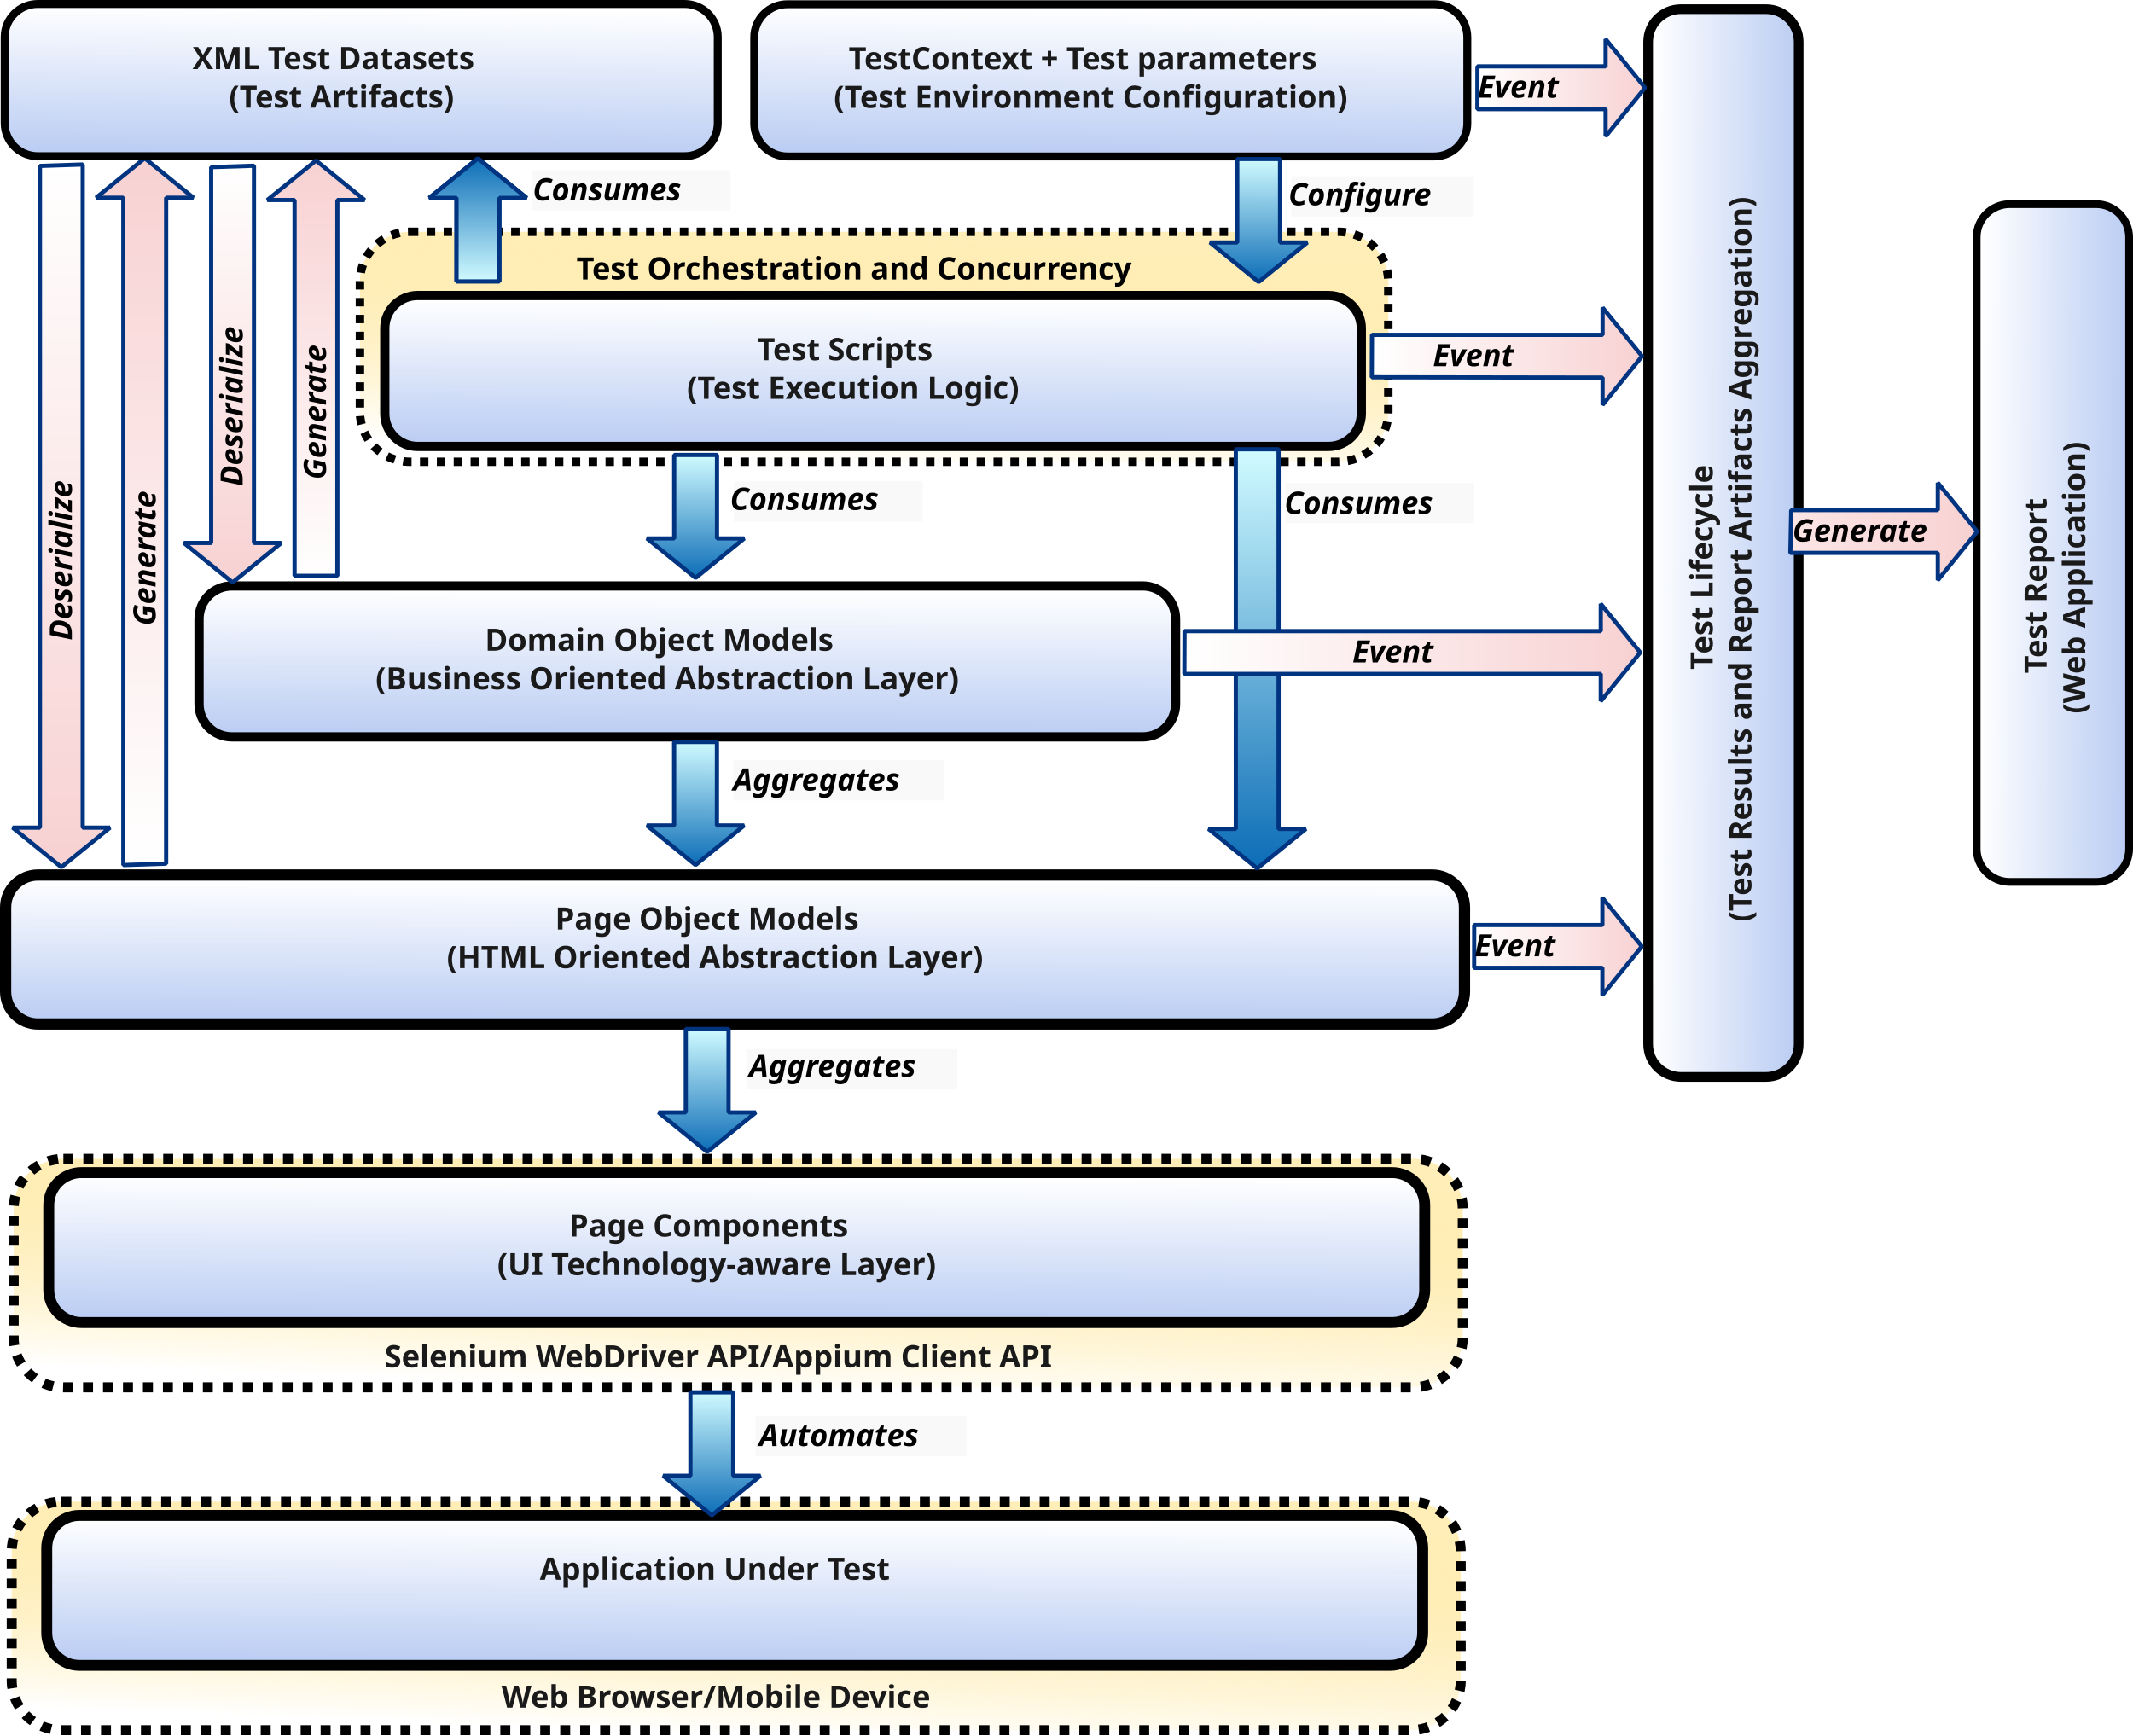
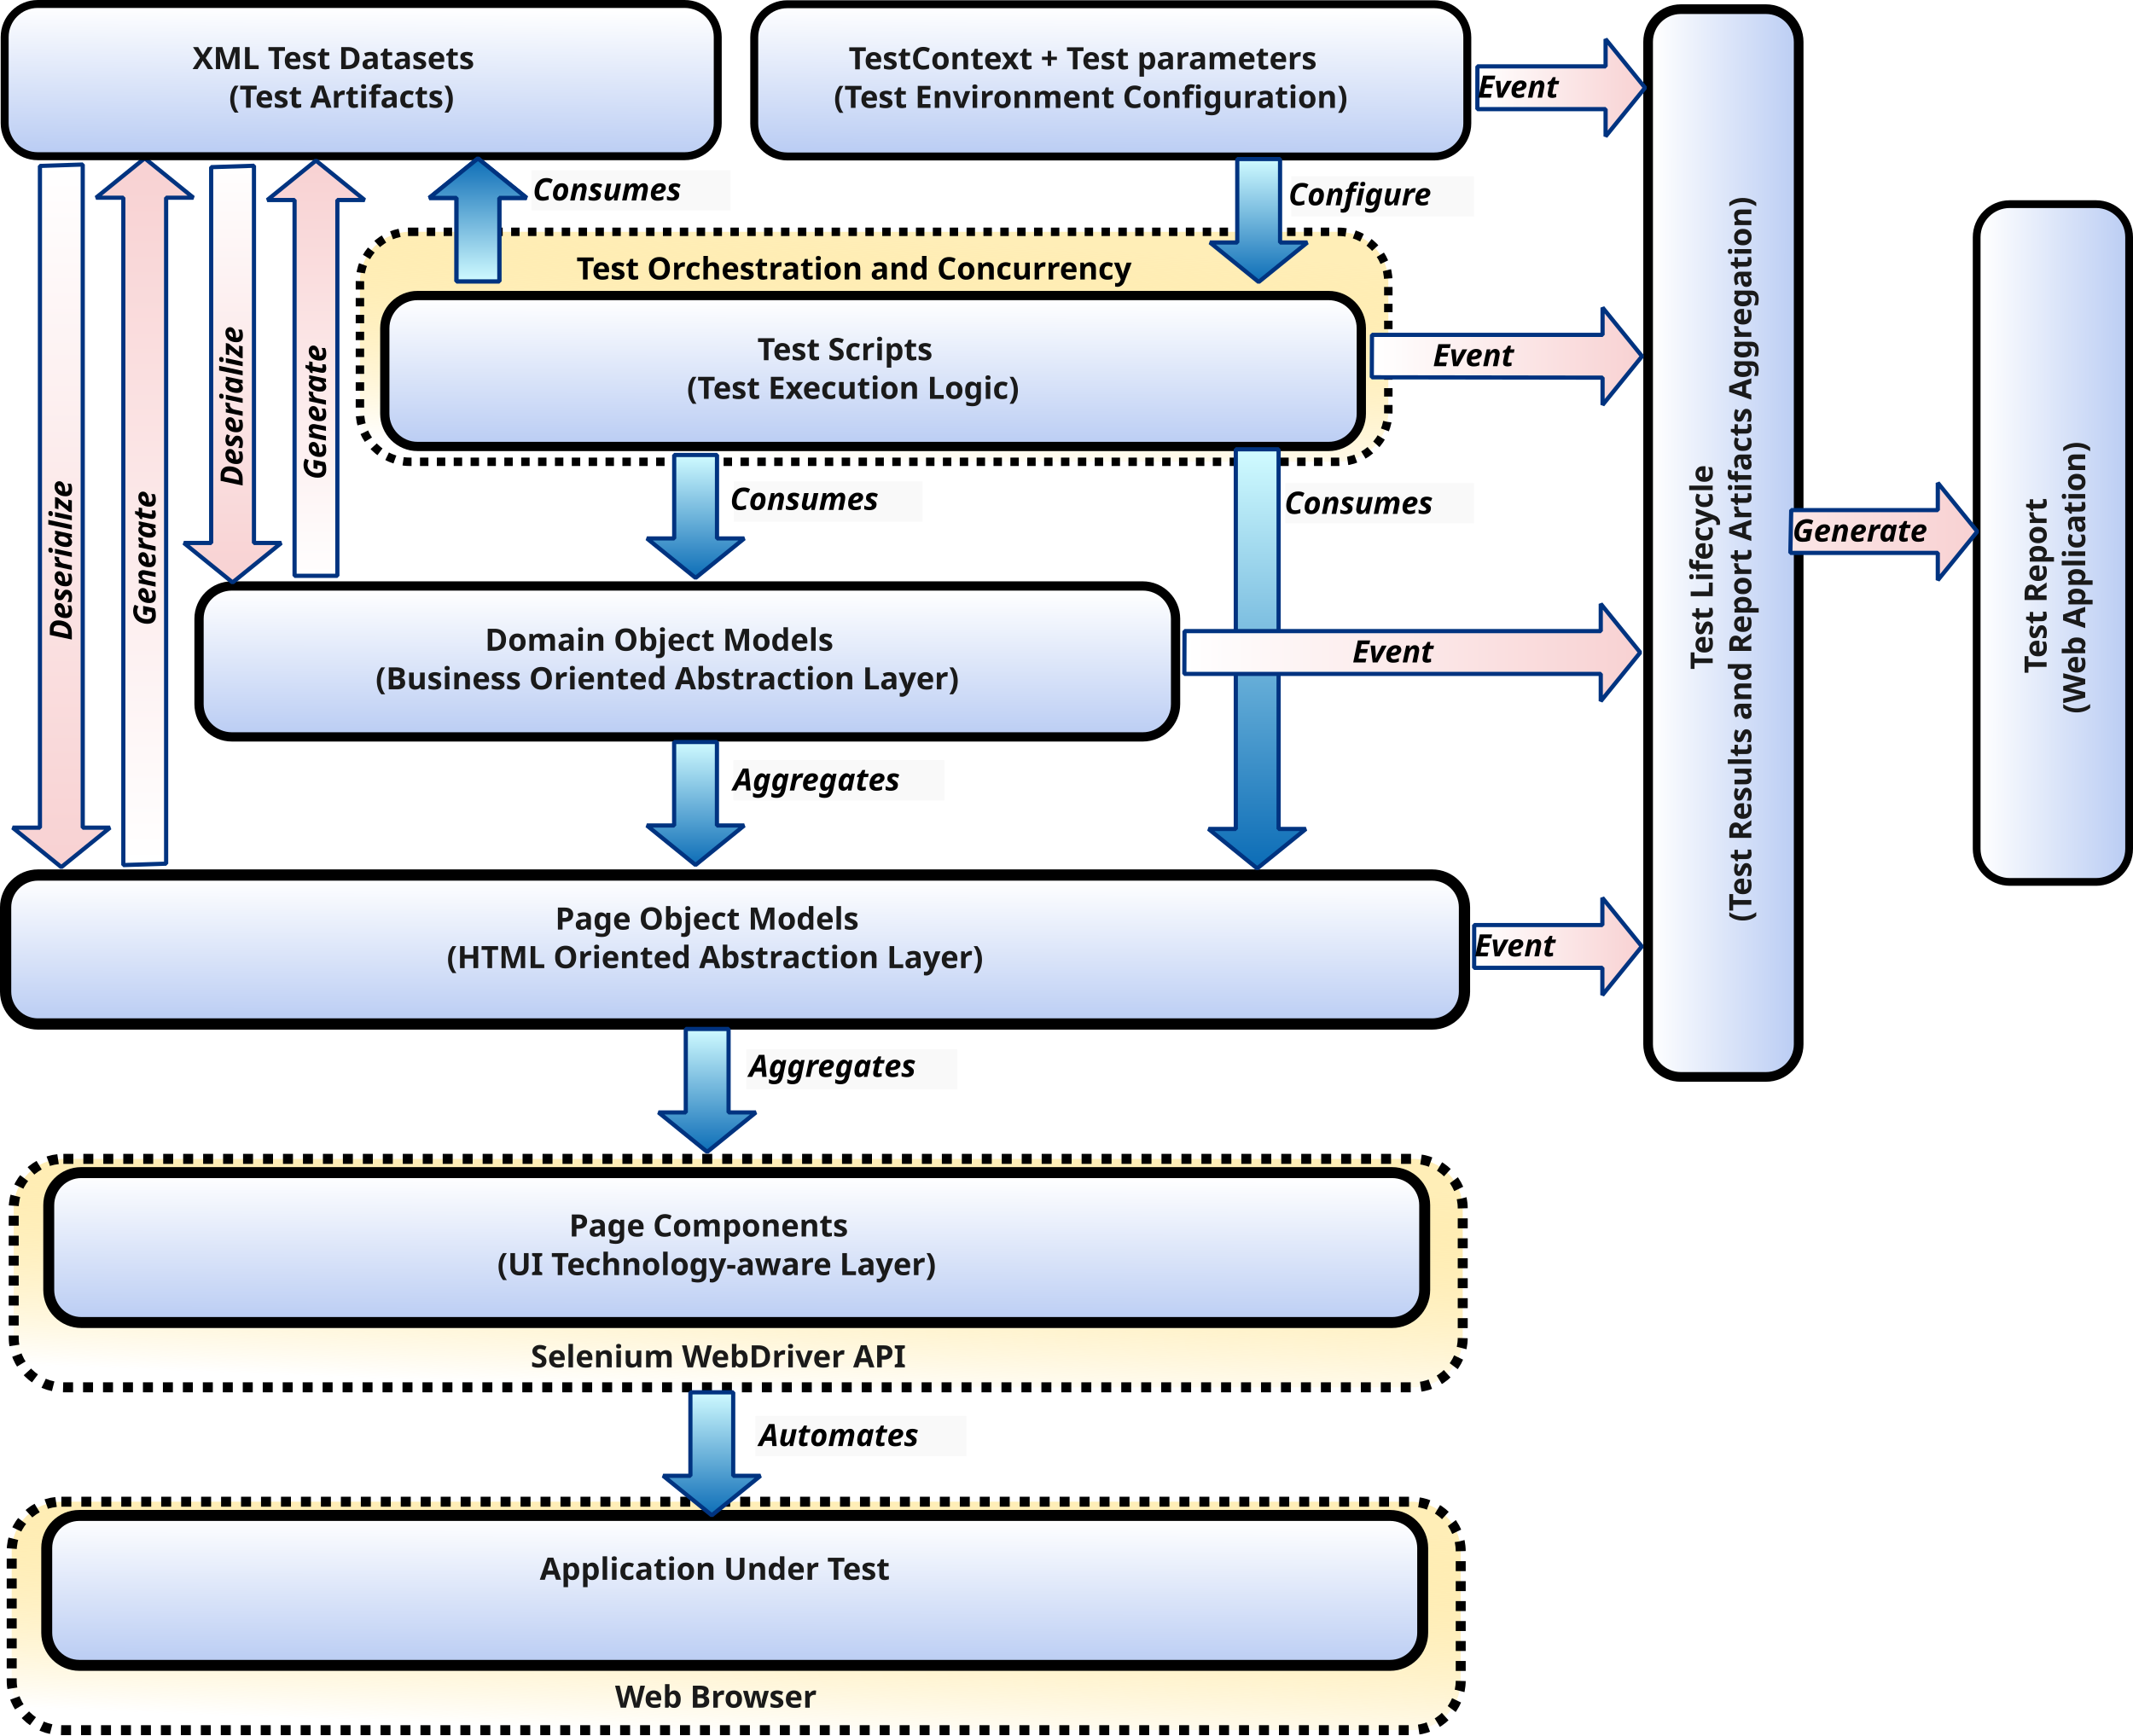
<svg xmlns="http://www.w3.org/2000/svg" xmlns:xlink="http://www.w3.org/1999/xlink" width="243.797mm" height="198.354mm" viewBox="0 0 243.797 198.354" version="1.1" id="svg1">
  <defs id="defs1">
    <linearGradient id="linearGradient39">
      <stop style="stop-color:#f8d1d2;stop-opacity:1;" offset="0" id="stop38" />
      <stop style="stop-color:#ffffff;stop-opacity:1;" offset="1" id="stop39" />
    </linearGradient>
    <linearGradient id="linearGradient24">
      <stop style="stop-color:#0b6cb6;stop-opacity:1;" offset="0" id="stop24" />
      <stop style="stop-color:#cffaff;stop-opacity:1;" offset="1" id="stop25" />
    </linearGradient>
    <linearGradient id="linearGradient17">
      <stop style="stop-color:#b8cbf3;stop-opacity:1;" offset="0" id="stop16" />
      <stop style="stop-color:#ffffff;stop-opacity:1;" offset="1" id="stop17" />
    </linearGradient>
    <linearGradient id="linearGradient15">
      <stop style="stop-color:#b8cbf3;stop-opacity:1;" offset="0" id="stop14" />
      <stop style="stop-color:#ffffff;stop-opacity:1;" offset="1" id="stop15" />
    </linearGradient>
    <linearGradient id="linearGradient13">
      <stop style="stop-color:#ffffff;stop-opacity:1;" offset="0" id="stop12" />
      <stop style="stop-color:#ffd44c;stop-opacity:0.4;" offset="1" id="stop13" />
    </linearGradient>
    <linearGradient id="swatch4">
      <stop style="stop-color:#0000ff;stop-opacity:1;" offset="0" id="stop4" />
    </linearGradient>
    <linearGradient xlink:href="#linearGradient15" id="linearGradient11" gradientUnits="userSpaceOnUse" gradientTransform="matrix(1.218219,0,0,0.7014886,36.1276,56.14629)" x1="62.518" y1="90.393" x2="62.625" y2="65.796" />
    <linearGradient xlink:href="#linearGradient13" id="linearGradient12" gradientUnits="userSpaceOnUse" gradientTransform="matrix(1.282904,0,0,1.068931,32.29206,24.90955)" x1="60.974" y1="90.393" x2="62.625" y2="65.796" />
    <linearGradient xlink:href="#linearGradient17" id="linearGradient16" gradientUnits="userSpaceOnUse" gradientTransform="matrix(0.8895374,0,0,0.7075866,-2.265893,22.41872)" x1="62.32" y1="90.393" x2="62.625" y2="65.796" />
    <linearGradient xlink:href="#linearGradient17" id="linearGradient18" gradientUnits="userSpaceOnUse" gradientTransform="matrix(0.8895374,0,0,0.7075866,83.40756,22.44843)" x1="62.32" y1="90.393" x2="62.625" y2="65.796" />
    <linearGradient xlink:href="#linearGradient24" id="linearGradient25" x1="26.615" y1="122.016" x2="26.64" y2="135.843" gradientUnits="userSpaceOnUse" gradientTransform="matrix(1.426057,0,0,1.020074,27.65229,-38.37875)" />
    <linearGradient xlink:href="#linearGradient24" id="linearGradient26" gradientUnits="userSpaceOnUse" gradientTransform="matrix(1.426057,0,0,-1.020074,116.8885,224.8955)" x1="26.615" y1="122.016" x2="26.64" y2="135.843" />
    <linearGradient xlink:href="#linearGradient15" id="linearGradient27" gradientUnits="userSpaceOnUse" gradientTransform="matrix(1.218219,0,0,0.7014886,14.896,89.34744)" x1="62.518" y1="90.393" x2="62.625" y2="65.796" />
    <linearGradient xlink:href="#linearGradient24" id="linearGradient28" gradientUnits="userSpaceOnUse" gradientTransform="matrix(1.426057,0,0,-1.020074,52.53234,258.7244)" x1="26.615" y1="122.016" x2="26.64" y2="135.843" />
    <linearGradient xlink:href="#linearGradient15" id="linearGradient29" gradientUnits="userSpaceOnUse" gradientTransform="matrix(1.819909,0,0,0.6922756,-16.46007,122.9921)" x1="62.478" y1="90.393" x2="62.625" y2="65.796" />
    <linearGradient xlink:href="#linearGradient24" id="linearGradient30" gradientUnits="userSpaceOnUse" gradientTransform="matrix(1.426057,0,0,-1.020074,52.52429,291.5408)" x1="26.615" y1="122.016" x2="26.64" y2="135.843" />
    <linearGradient xlink:href="#linearGradient24" id="linearGradient31" gradientUnits="userSpaceOnUse" gradientTransform="matrix(1.426057,0,0,-1.020074,116.7215,291.9341)" x1="26.615" y1="122.016" x2="26.436" y2="168.613" />
    <linearGradient xlink:href="#linearGradient13" id="linearGradient32" gradientUnits="userSpaceOnUse" gradientTransform="matrix(1.807626,0,0,1.061748,-15.34584,131.3563)" x1="60.974" y1="90.393" x2="62.625" y2="65.796" />
    <linearGradient xlink:href="#linearGradient15" id="linearGradient33" gradientUnits="userSpaceOnUse" gradientTransform="matrix(1.716486,0,0,0.6967749,-9.941522,156.7147)" x1="62.369" y1="90.638" x2="62.625" y2="65.796" />
    <linearGradient xlink:href="#linearGradient24" id="linearGradient34" gradientUnits="userSpaceOnUse" gradientTransform="matrix(1.426057,0,0,-1.020074,53.85525,324.341)" x1="26.615" y1="122.016" x2="26.64" y2="135.843" />
    <linearGradient xlink:href="#linearGradient13" id="linearGradient35" gradientUnits="userSpaceOnUse" gradientTransform="matrix(1.807626,0,0,1.061748,-15.57548,170.5478)" x1="60.974" y1="90.393" x2="62.625" y2="65.796" />
    <linearGradient xlink:href="#linearGradient15" id="linearGradient36" gradientUnits="userSpaceOnUse" gradientTransform="matrix(1.716486,0,0,0.6967749,-10.17116,195.9062)" x1="62.369" y1="90.393" x2="62.625" y2="65.796" />
    <linearGradient xlink:href="#linearGradient24" id="linearGradient37" gradientUnits="userSpaceOnUse" gradientTransform="matrix(1.426057,0,0,-1.020074,54.38442,365.8806)" x1="26.615" y1="122.016" x2="26.64" y2="135.843" />
    <linearGradient xlink:href="#linearGradient39" id="linearGradient38" gradientUnits="userSpaceOnUse" gradientTransform="matrix(1.426057,0,0,1.020074,9.140674,-38.13516)" x1="26.615" y1="122.016" x2="26.615" y2="169.449" />
    <linearGradient xlink:href="#linearGradient39" id="linearGradient40" gradientUnits="userSpaceOnUse" gradientTransform="matrix(1.426057,0,0,-1.020074,-0.3911629,259.2423)" x1="26.615" y1="122.016" x2="26.615" y2="169.449" />
    <linearGradient xlink:href="#linearGradient39" id="linearGradient41" gradientUnits="userSpaceOnUse" gradientTransform="matrix(1.426057,0,0,1.020074,-10.43164,-38.39972)" x1="26.615" y1="122.016" x2="26.615" y2="201.014" />
    <linearGradient xlink:href="#linearGradient39" id="linearGradient42" gradientUnits="userSpaceOnUse" gradientTransform="matrix(1.426057,0,0,-1.020074,-19.96348,291.7863)" x1="26.615" y1="122.016" x2="26.615" y2="201.014" />
    <linearGradient xlink:href="#linearGradient15" id="linearGradient43" gradientUnits="userSpaceOnUse" gradientTransform="matrix(1.332199,0,0,0.6995826,-211.672,153.651)" x1="62.478" y1="90.393" x2="62.625" y2="65.796" />
    <linearGradient xlink:href="#linearGradient15" id="linearGradient44" gradientUnits="userSpaceOnUse" gradientTransform="matrix(0.8456515,0,0,0.7084858,-181.9031,190.6232)" x1="62.478" y1="90.393" x2="62.625" y2="65.796" />
    <linearGradient xlink:href="#linearGradient24" id="linearGradient2" gradientUnits="userSpaceOnUse" gradientTransform="matrix(1.426057,0,0,1.020074,27.65229,-38.37875)" x1="26.615" y1="122.016" x2="26.64" y2="135.843" />
    <linearGradient xlink:href="#linearGradient39" id="linearGradient1" gradientUnits="userSpaceOnUse" gradientTransform="matrix(0,1.426057,-1.020074,0,361.4479,90.99697)" x1="26.615" y1="122.016" x2="26.615" y2="169.449" />
    <linearGradient xlink:href="#linearGradient39" id="linearGradient3" gradientUnits="userSpaceOnUse" gradientTransform="matrix(0,1.426057,-1.020074,0,323.4774,40.2702)" x1="26.615" y1="122.016" x2="26.615" y2="140.875" />
    <linearGradient xlink:href="#linearGradient39" id="linearGradient4" gradientUnits="userSpaceOnUse" gradientTransform="matrix(0,1.426057,-1.020074,0,323.1321,70.96215)" x1="26.615" y1="122.016" x2="26.615" y2="152.012" />
    <linearGradient xlink:href="#linearGradient39" id="linearGradient5" gradientUnits="userSpaceOnUse" gradientTransform="matrix(0,1.426057,-1.020074,0,322.9255,104.8288)" x1="26.615" y1="122.016" x2="26.615" y2="173.001" />
    <linearGradient xlink:href="#linearGradient39" id="linearGradient6" gradientUnits="userSpaceOnUse" gradientTransform="matrix(0,1.426057,-1.020074,0,323.1098,138.4309)" x1="26.615" y1="122.016" x2="26.615" y2="140.875" />
  </defs>
  <g id="layer1" transform="translate(-10.87498,-68.08608)">
    <rect style="fill:#f9f9f9;stroke:none;stroke-width:1.006;stroke-miterlimit:0" id="rect1-2-3-9" width="24.124" height="4.6" x="97.211" y="229.956" />
    <rect style="fill:#f9f9f9;stroke:none;stroke-width:1.006;stroke-miterlimit:0" id="rect1-2-3-0" width="24.124" height="4.6" x="96.165" y="188.02" />
    <rect style="fill:#f9f9f9;stroke:none;stroke-width:1.006;stroke-miterlimit:0" id="rect1-2-3" width="24.124" height="4.6" x="94.699" y="154.983" />
    <rect style="fill:#f9f9f9;stroke:none;stroke-width:0.952;stroke-miterlimit:0" id="rect1-2-9" width="21.574" height="4.6" x="157.775" y="123.292" />
    <rect style="fill:#f9f9f9;stroke:none;stroke-width:0.952;stroke-miterlimit:0" id="rect1-2" width="21.574" height="4.6" x="94.755" y="123.119" />
    <rect style="fill:#f9f9f9;stroke:none;stroke-width:0.936;stroke-miterlimit:0" id="rect1-9" width="20.877" height="4.6" x="158.468" y="88.245" />
    <rect style="fill:#f9f9f9;stroke:none;stroke-width:0.977;stroke-miterlimit:0" id="rect1" width="22.764" height="4.6" x="71.618" y="87.547" />
    <path id="path25-94-6" style="fill:url(#linearGradient41);stroke:#003380;stroke-width:0.479;stroke-miterlimit:0;stroke-dasharray:none;stroke-dashoffset:330.933;stroke-opacity:1" d="m 27.417,86.176 -2.781,2.256 -2.782,2.256 h 3.117 v 76.289 l 4.892,-0.161 V 90.687 h 3.117 l -2.782,-2.256 z" />
    <path id="path25-94-3-9" style="fill:url(#linearGradient42);stroke:#003380;stroke-width:0.479;stroke-miterlimit:0;stroke-dasharray:none;stroke-dashoffset:330.933;stroke-opacity:1" d="m 17.885,167.211 -2.781,-2.256 -2.782,-2.256 h 3.117 V 87.055 l 4.892,-0.161 v 75.806 h 3.117 l -2.782,2.256 z" />
    <rect style="fill:url(#linearGradient12);stroke:#000000;stroke-width:0.964;stroke-miterlimit:0;stroke-dasharray:0.964, 0.964;stroke-dashoffset:0" id="rect1-0-3" width="117.543" height="26.292" x="52.014" y="94.584" ry="5.713" />
    <rect style="fill:url(#linearGradient11);stroke:#000000;stroke-width:1.058;stroke-miterlimit:0;stroke-dasharray:none;stroke-dashoffset:330.933" id="rect1-0" width="111.616" height="17.254" x="54.855" y="101.87" ry="3.749" />
    <rect style="fill:url(#linearGradient27);stroke:#000000;stroke-width:1.058;stroke-miterlimit:0;stroke-dasharray:none;stroke-dashoffset:330.933" id="rect1-0-4" width="111.616" height="17.254" x="33.624" y="135.071" ry="3.749" />
    <rect style="fill:url(#linearGradient16);stroke:#000000;stroke-width:0.908;stroke-miterlimit:0;stroke-dasharray:none;stroke-dashoffset:330.933" id="rect1-0-8" width="81.502" height="17.404" x="11.409" y="68.54" ry="3.782" />
    <rect style="fill:url(#linearGradient18);stroke:#000000;stroke-width:0.908;stroke-miterlimit:0;stroke-dasharray:none;stroke-dashoffset:330.933" id="rect1-0-8-4" width="81.502" height="17.404" x="97.082" y="68.57" ry="3.782" />
    <text xml:space="preserve" style="font-style:normal;font-variant:normal;font-weight:bold;font-stretch:normal;font-size:3.528px;font-family:sans-serif;-inkscape-font-specification:'sans-serif Bold';text-align:center;text-anchor:middle;fill:#1a1a1a;stroke:none;stroke-width:1;stroke-miterlimit:0;stroke-dasharray:none;stroke-dashoffset:330.933" x="110.663" y="109.268" id="text3-4">
      <tspan id="tspan3-6" style="font-style:normal;font-variant:normal;font-weight:bold;font-stretch:normal;font-size:3.528px;font-family:sans-serif;-inkscape-font-specification:'sans-serif Bold';text-align:center;text-anchor:middle;fill:#1a1a1a;stroke:none;stroke-width:1" x="110.663" y="109.268">Test Scripts</tspan>
      <tspan style="font-style:normal;font-variant:normal;font-weight:bold;font-stretch:normal;font-size:3.528px;font-family:sans-serif;-inkscape-font-specification:'sans-serif Bold';text-align:center;text-anchor:middle;fill:#1a1a1a;stroke:none;stroke-width:1" x="110.663" y="113.678" id="tspan4-46">(Test Execution Logic)</tspan>
    </text>
    <text xml:space="preserve" style="font-style:normal;font-variant:normal;font-weight:bold;font-stretch:normal;font-size:3.528px;font-family:sans-serif;-inkscape-font-specification:'sans-serif Bold';text-align:center;text-anchor:middle;fill:#1a1a1a;stroke:none;stroke-width:1;stroke-miterlimit:0;stroke-dasharray:none;stroke-dashoffset:330.933" x="137.833" y="76.01" id="text3-6">
      <tspan id="tspan3-9" style="font-style:normal;font-variant:normal;font-weight:bold;font-stretch:normal;font-size:3.528px;font-family:sans-serif;-inkscape-font-specification:'sans-serif Bold';text-align:center;text-anchor:middle;fill:#1a1a1a;stroke:none;stroke-width:1" x="137.833" y="76.01">TestContext + Test parameters</tspan>
      <tspan style="font-style:normal;font-variant:normal;font-weight:bold;font-stretch:normal;font-size:3.528px;font-family:sans-serif;-inkscape-font-specification:'sans-serif Bold';text-align:center;text-anchor:middle;fill:#1a1a1a;stroke:none;stroke-width:1" x="137.833" y="80.42" id="tspan4-4">(Test Environment Configuration)</tspan>
    </text>
    <text xml:space="preserve" style="font-style:normal;font-variant:normal;font-weight:bold;font-stretch:normal;font-size:3.528px;font-family:sans-serif;-inkscape-font-specification:'sans-serif Bold';text-align:center;text-anchor:middle;fill:#1a1a1a;stroke:none;stroke-width:1;stroke-miterlimit:0;stroke-dasharray:none;stroke-dashoffset:330.933" x="52.199" y="75.988" id="text3">
      <tspan id="tspan3" style="font-style:normal;font-variant:normal;font-weight:bold;font-stretch:normal;font-size:3.528px;font-family:sans-serif;-inkscape-font-specification:'sans-serif Bold';text-align:center;text-anchor:middle;fill:#1a1a1a;stroke:none;stroke-width:1" x="52.199" y="75.988">XML Test Datasets</tspan>
      <tspan style="font-style:normal;font-variant:normal;font-weight:bold;font-stretch:normal;font-size:3.528px;font-family:sans-serif;-inkscape-font-specification:'sans-serif Bold';text-align:center;text-anchor:middle;fill:#1a1a1a;stroke:none;stroke-width:1" x="52.199" y="80.398" id="tspan4">(Test Artifacts)</tspan>
    </text>
    <path id="rect21" style="fill:url(#linearGradient2);stroke:#003380;stroke-width:0.479;stroke-miterlimit:0;stroke-dasharray:none;stroke-dashoffset:330.933;stroke-opacity:1" d="m 65.501,86.197 -2.781,2.256 -2.782,2.256 h 3.117 v 9.542 h 4.892 v -9.542 h 3.117 l -2.782,-2.256 z" />
    <text xml:space="preserve" style="font-style:italic;font-variant:normal;font-weight:bold;font-stretch:normal;font-size:3.528px;font-family:sans-serif;-inkscape-font-specification:'sans-serif Bold Italic';text-align:center;text-anchor:middle;fill:#000000;stroke:none;stroke-width:0.397;stroke-miterlimit:0;stroke-dasharray:none;stroke-dashoffset:330.933;stroke-opacity:1" x="82.54" y="90.997" id="text25">
      <tspan id="tspan25" style="font-style:italic;font-variant:normal;font-weight:bold;font-stretch:normal;font-family:sans-serif;-inkscape-font-specification:'sans-serif Bold Italic';fill:#000000;stroke:none;stroke-width:0.397" x="82.54" y="90.997">Consumes</tspan>
    </text>
    <text xml:space="preserve" style="font-style:italic;font-variant:normal;font-weight:bold;font-stretch:normal;font-size:3.528px;font-family:sans-serif;-inkscape-font-specification:'sans-serif Bold Italic';text-align:center;text-anchor:middle;fill:#000000;stroke:none;stroke-width:0.397;stroke-miterlimit:0;stroke-dasharray:none;stroke-dashoffset:330.933;stroke-opacity:1" x="168.586" y="91.555" id="text25-3">
      <tspan id="tspan25-8" style="font-style:italic;font-variant:normal;font-weight:bold;font-stretch:normal;font-family:sans-serif;-inkscape-font-specification:'sans-serif Bold Italic';fill:#000000;stroke:none;stroke-width:0.397" x="168.586" y="91.555">Configure</tspan>
    </text>
    <path id="path25" style="fill:url(#linearGradient25);stroke:#003380;stroke-width:0.479;stroke-miterlimit:0;stroke-dasharray:none;stroke-dashoffset:330.933;stroke-opacity:1" d="m 65.501,86.197 -2.781,2.256 -2.782,2.256 h 3.117 v 9.542 h 4.892 v -9.542 h 3.117 l -2.782,-2.256 z" />
    <path id="path25-9" style="fill:url(#linearGradient26);stroke:#003380;stroke-width:0.479;stroke-miterlimit:0;stroke-dasharray:none;stroke-dashoffset:330.933;stroke-opacity:1" d="m 154.737,100.32 -2.781,-2.256 -2.782,-2.256 h 3.117 V 86.267 h 4.892 v 9.542 h 3.117 l -2.782,2.256 z" />
    <path id="path25-9-2" style="fill:url(#linearGradient28);stroke:#003380;stroke-width:0.479;stroke-miterlimit:0;stroke-dasharray:none;stroke-dashoffset:330.933;stroke-opacity:1" d="m 90.381,134.149 -2.781,-2.256 -2.782,-2.256 h 3.117 v -9.542 h 4.892 v 9.542 h 3.117 l -2.782,2.256 z" />
    <rect style="fill:url(#linearGradient29);stroke:#000000;stroke-width:1.285;stroke-miterlimit:0;stroke-dasharray:none;stroke-dashoffset:330.933" id="rect1-0-4-9" width="166.745" height="17.028" x="11.517" y="168.115" ry="3.7" />
    <path id="path25-9-2-4" style="fill:url(#linearGradient30);stroke:#003380;stroke-width:0.479;stroke-miterlimit:0;stroke-dasharray:none;stroke-dashoffset:330.933;stroke-opacity:1" d="m 90.373,166.965 -2.781,-2.256 -2.782,-2.256 h 3.117 v -9.542 h 4.892 v 9.542 h 3.117 l -2.782,2.256 z" />
    <path id="path25-9-2-2" style="fill:url(#linearGradient31);stroke:#003380;stroke-width:0.479;stroke-miterlimit:0;stroke-dasharray:none;stroke-dashoffset:330.933;stroke-opacity:1" d="m 154.57,167.359 -2.781,-2.256 -2.782,-2.256 h 3.117 v -43.401 h 4.892 v 43.401 h 3.117 l -2.782,2.256 z" />
    <rect style="fill:url(#linearGradient32);stroke:#000000;stroke-width:1.141;stroke-miterlimit:0;stroke-dasharray:1.141, 1.141;stroke-dashoffset:0" id="rect1-0-3-1" width="165.619" height="26.115" x="12.443" y="200.562" ry="5.675" />
    <rect style="fill:url(#linearGradient33);stroke:#000000;stroke-width:1.252;stroke-miterlimit:0;stroke-dasharray:none;stroke-dashoffset:330.933" id="rect1-0-1" width="157.269" height="17.138" x="16.446" y="202.131" ry="3.724" />
    <path id="path25-9-2-4-9" style="fill:url(#linearGradient34);stroke:#003380;stroke-width:0.479;stroke-miterlimit:0;stroke-dasharray:none;stroke-dashoffset:330.933;stroke-opacity:1" d="m 91.704,199.766 -2.781,-2.256 -2.782,-2.256 h 3.117 v -9.542 h 4.892 v 9.542 h 3.117 l -2.782,2.256 z" />
    <rect style="fill:url(#linearGradient35);stroke:#000000;stroke-width:1.141;stroke-miterlimit:0;stroke-dasharray:1.141, 1.141;stroke-dashoffset:0" id="rect1-0-3-1-0" width="165.619" height="26.115" x="12.213" y="239.754" ry="5.675" />
    <rect style="fill:url(#linearGradient36);stroke:#000000;stroke-width:1.252;stroke-miterlimit:0;stroke-dasharray:none;stroke-dashoffset:330.933" id="rect1-0-1-7" width="157.269" height="17.138" x="16.216" y="241.323" ry="3.724" />
    <path id="path25-9-2-4-9-1" style="fill:url(#linearGradient37);stroke:#003380;stroke-width:0.479;stroke-miterlimit:0;stroke-dasharray:none;stroke-dashoffset:330.933;stroke-opacity:1" d="m 92.233,241.305 -2.781,-2.256 -2.782,-2.256 h 3.117 v -9.542 h 4.892 v 9.542 h 3.117 l -2.782,2.256 z" />
    <path id="path25-94" style="fill:url(#linearGradient38);stroke:#003380;stroke-width:0.479;stroke-miterlimit:0;stroke-dasharray:none;stroke-dashoffset:330.933;stroke-opacity:1" d="m 46.989,86.44 -2.781,2.256 -2.782,2.256 h 3.117 v 42.96 h 4.892 V 90.952 h 3.117 l -2.782,-2.256 z" />
    <path id="path25-94-3" style="fill:url(#linearGradient40);stroke:#003380;stroke-width:0.479;stroke-miterlimit:0;stroke-dasharray:none;stroke-dashoffset:330.933;stroke-opacity:1" d="m 37.457,134.667 -2.781,-2.256 -2.782,-2.256 h 3.117 V 87.195 l 4.892,-0.161 v 43.121 h 3.117 l -2.782,2.256 z" />
    <text xml:space="preserve" style="font-style:normal;font-variant:normal;font-weight:bold;font-stretch:normal;font-size:3.528px;font-family:sans-serif;-inkscape-font-specification:'sans-serif Bold';text-align:center;text-anchor:middle;fill:#000000;stroke:none;stroke-width:1;stroke-miterlimit:0;stroke-dasharray:none;stroke-dashoffset:330.933" x="110.776" y="100.029" id="text20">
      <tspan id="tspan20" style="fill:#000000;stroke-width:1" x="110.776" y="100.029">Test Orchestration and Concurrency</tspan>
    </text>
    <text xml:space="preserve" style="font-style:normal;font-variant:normal;font-weight:bold;font-stretch:normal;font-size:3.528px;font-family:sans-serif;-inkscape-font-specification:'sans-serif Bold';text-align:center;text-anchor:middle;fill:#1a1a1a;stroke:none;stroke-width:1;stroke-miterlimit:0;stroke-dasharray:none;stroke-dashoffset:330.933" x="89.432" y="142.479" id="text3-4-4">
      <tspan id="tspan3-6-9" style="font-style:normal;font-variant:normal;font-weight:bold;font-stretch:normal;font-size:3.528px;font-family:sans-serif;-inkscape-font-specification:'sans-serif Bold';text-align:center;text-anchor:middle;fill:#1a1a1a;stroke:none;stroke-width:1" x="89.432" y="142.479">Domain Object Models</tspan>
      <tspan style="font-style:normal;font-variant:normal;font-weight:bold;font-stretch:normal;font-size:3.528px;font-family:sans-serif;-inkscape-font-specification:'sans-serif Bold';text-align:center;text-anchor:middle;fill:#1a1a1a;stroke:none;stroke-width:1" x="89.432" y="146.889" id="tspan4-46-2">(Business Oriented Abstraction Layer)</tspan>
    </text>
    <text xml:space="preserve" style="font-style:italic;font-variant:normal;font-weight:bold;font-stretch:normal;font-size:3.528px;font-family:sans-serif;-inkscape-font-specification:'sans-serif Bold Italic';text-align:center;text-anchor:middle;fill:#000000;stroke:none;stroke-width:0.397;stroke-miterlimit:0;stroke-dasharray:none;stroke-dashoffset:330.933;stroke-opacity:1" x="105.095" y="126.375" id="text25-1">
      <tspan id="tspan25-0" style="font-style:italic;font-variant:normal;font-weight:bold;font-stretch:normal;font-family:sans-serif;-inkscape-font-specification:'sans-serif Bold Italic';fill:#000000;stroke:none;stroke-width:0.397" x="105.095" y="126.375">Consumes</tspan>
    </text>
    <text xml:space="preserve" style="font-style:italic;font-variant:normal;font-weight:bold;font-stretch:normal;font-size:3.528px;font-family:sans-serif;-inkscape-font-specification:'sans-serif Bold Italic';text-align:center;text-anchor:middle;fill:#000000;stroke:none;stroke-width:0.397;stroke-miterlimit:0;stroke-dasharray:none;stroke-dashoffset:330.933;stroke-opacity:1" x="-112.915" y="48.133" id="text25-8" transform="rotate(-90)">
      <tspan id="tspan25-4" style="font-style:italic;font-variant:normal;font-weight:bold;font-stretch:normal;font-family:sans-serif;-inkscape-font-specification:'sans-serif Bold Italic';fill:#000000;stroke:none;stroke-width:0.397" x="-112.915" y="48.133">Generate</tspan>
    </text>
    <text xml:space="preserve" style="font-style:italic;font-variant:normal;font-weight:bold;font-stretch:normal;font-size:3.528px;font-family:sans-serif;-inkscape-font-specification:'sans-serif Bold Italic';text-align:center;text-anchor:middle;fill:#000000;stroke:none;stroke-width:0.397;stroke-miterlimit:0;stroke-dasharray:none;stroke-dashoffset:330.933;stroke-opacity:1" x="-112.246" y="38.613" id="text25-8-9" transform="rotate(-90)">
      <tspan id="tspan25-4-4" style="font-style:italic;font-variant:normal;font-weight:bold;font-stretch:normal;font-family:sans-serif;-inkscape-font-specification:'sans-serif Bold Italic';fill:#000000;stroke:none;stroke-width:0.397" x="-112.246" y="38.613">Deserialize</tspan>
    </text>
    <text xml:space="preserve" style="font-style:italic;font-variant:normal;font-weight:bold;font-stretch:normal;font-size:3.528px;font-family:sans-serif;-inkscape-font-specification:'sans-serif Bold Italic';text-align:center;text-anchor:middle;fill:#000000;stroke:none;stroke-width:0.397;stroke-miterlimit:0;stroke-dasharray:none;stroke-dashoffset:330.933;stroke-opacity:1" x="-129.854" y="19.084" id="text25-8-9-4" transform="rotate(-90)">
      <tspan id="tspan25-4-4-5" style="font-style:italic;font-variant:normal;font-weight:bold;font-stretch:normal;font-family:sans-serif;-inkscape-font-specification:'sans-serif Bold Italic';fill:#000000;stroke:none;stroke-width:0.397" x="-129.854" y="19.084">Deserialize</tspan>
    </text>
    <text xml:space="preserve" style="font-style:normal;font-variant:normal;font-weight:bold;font-stretch:normal;font-size:3.528px;font-family:sans-serif;-inkscape-font-specification:'sans-serif Bold';text-align:center;text-anchor:middle;fill:#1a1a1a;stroke:none;stroke-width:1;stroke-miterlimit:0;stroke-dasharray:none;stroke-dashoffset:330.933" x="94.89" y="174.351" id="text3-4-4-2">
      <tspan id="tspan3-6-9-4" style="font-style:normal;font-variant:normal;font-weight:bold;font-stretch:normal;font-size:3.528px;font-family:sans-serif;-inkscape-font-specification:'sans-serif Bold';text-align:center;text-anchor:middle;fill:#1a1a1a;stroke:none;stroke-width:1" x="94.89" y="174.351">Page Object Models</tspan>
      <tspan style="font-style:normal;font-variant:normal;font-weight:bold;font-stretch:normal;font-size:3.528px;font-family:sans-serif;-inkscape-font-specification:'sans-serif Bold';text-align:center;text-anchor:middle;fill:#1a1a1a;stroke:none;stroke-width:1" x="94.89" y="178.761" id="tspan4-46-2-9">(HTML Oriented Abstraction Layer)</tspan>
    </text>
    <text xml:space="preserve" style="font-style:italic;font-variant:normal;font-weight:bold;font-stretch:normal;font-size:3.528px;font-family:sans-serif;-inkscape-font-specification:'sans-serif Bold Italic';text-align:center;text-anchor:middle;fill:#000000;stroke:none;stroke-width:0.397;stroke-miterlimit:0;stroke-dasharray:none;stroke-dashoffset:330.933;stroke-opacity:1" x="-129.613" y="28.658" id="text25-8-1" transform="rotate(-90)">
      <tspan id="tspan25-4-7" style="font-style:italic;font-variant:normal;font-weight:bold;font-stretch:normal;font-family:sans-serif;-inkscape-font-specification:'sans-serif Bold Italic';fill:#000000;stroke:none;stroke-width:0.397" x="-129.613" y="28.658">Generate</tspan>
    </text>
    <text xml:space="preserve" style="font-style:italic;font-variant:normal;font-weight:bold;font-stretch:normal;font-size:3.528px;font-family:sans-serif;-inkscape-font-specification:'sans-serif Bold Italic';text-align:center;text-anchor:middle;fill:#000000;stroke:none;stroke-width:0.397;stroke-miterlimit:0;stroke-dasharray:none;stroke-dashoffset:330.933;stroke-opacity:1" x="106.499" y="158.454" id="text25-1-9">
      <tspan id="tspan25-0-0" style="font-style:italic;font-variant:normal;font-weight:bold;font-stretch:normal;font-family:sans-serif;-inkscape-font-specification:'sans-serif Bold Italic';fill:#000000;stroke:none;stroke-width:0.397" x="106.499" y="158.454">Aggregates</tspan>
    </text>
    <text xml:space="preserve" style="font-style:italic;font-variant:normal;font-weight:bold;font-stretch:normal;font-size:3.528px;font-family:sans-serif;-inkscape-font-specification:'sans-serif Bold Italic';text-align:center;text-anchor:middle;fill:#000000;stroke:none;stroke-width:0.397;stroke-miterlimit:0;stroke-dasharray:none;stroke-dashoffset:330.933;stroke-opacity:1" x="168.46" y="126.827" id="text25-1-2">
      <tspan id="tspan25-0-8" style="font-style:italic;font-variant:normal;font-weight:bold;font-stretch:normal;font-family:sans-serif;-inkscape-font-specification:'sans-serif Bold Italic';fill:#000000;stroke:none;stroke-width:0.397" x="168.46" y="126.827">Consumes</tspan>
    </text>
    <text xml:space="preserve" style="font-style:normal;font-variant:normal;font-weight:bold;font-stretch:normal;font-size:3.528px;font-family:sans-serif;-inkscape-font-specification:'sans-serif Bold';text-align:center;text-anchor:middle;fill:#1a1a1a;stroke:none;stroke-width:1;stroke-miterlimit:0;stroke-dasharray:none;stroke-dashoffset:330.933" x="95.08" y="209.439" id="text3-4-4-2-4">
      <tspan id="tspan3-6-9-4-3" style="font-style:normal;font-variant:normal;font-weight:bold;font-stretch:normal;font-size:3.528px;font-family:sans-serif;-inkscape-font-specification:'sans-serif Bold';text-align:center;text-anchor:middle;fill:#1a1a1a;stroke:none;stroke-width:1" x="95.08" y="209.439">Page Components</tspan>
      <tspan style="font-style:normal;font-variant:normal;font-weight:bold;font-stretch:normal;font-size:3.528px;font-family:sans-serif;-inkscape-font-specification:'sans-serif Bold';text-align:center;text-anchor:middle;fill:#1a1a1a;stroke:none;stroke-width:1" x="95.08" y="213.848" id="tspan4-46-2-9-8">(UI Technology-aware Layer)</tspan>
    </text>
    <text xml:space="preserve" style="font-style:normal;font-variant:normal;font-weight:bold;font-stretch:normal;font-size:3.528px;font-family:sans-serif;-inkscape-font-specification:'sans-serif Bold';text-align:center;text-anchor:middle;fill:#1a1a1a;stroke:none;stroke-width:1;stroke-miterlimit:0;stroke-dasharray:none;stroke-dashoffset:330.933" x="95.264" y="224.401" id="text3-4-4-2-1">
-       <tspan style="font-style:normal;font-variant:normal;font-weight:bold;font-stretch:normal;font-size:3.528px;font-family:sans-serif;-inkscape-font-specification:'sans-serif Bold';text-align:center;text-anchor:middle;fill:#1a1a1a;stroke:none;stroke-width:1" x="95.264" y="224.401" id="tspan4-46-2-9-3">Selenium WebDriver API/Appium Client API</tspan>
+       <tspan style="font-style:normal;font-variant:normal;font-weight:bold;font-stretch:normal;font-size:3.528px;font-family:sans-serif;-inkscape-font-specification:'sans-serif Bold';text-align:center;text-anchor:middle;fill:#1a1a1a;stroke:none;stroke-width:1" x="95.264" y="224.401" id="tspan4-46-2-9-3">Selenium WebDriver API</tspan>
    </text>
    <text xml:space="preserve" style="font-style:italic;font-variant:normal;font-weight:bold;font-stretch:normal;font-size:3.528px;font-family:sans-serif;-inkscape-font-specification:'sans-serif Bold Italic';text-align:center;text-anchor:middle;fill:#000000;stroke:none;stroke-width:0.397;stroke-miterlimit:0;stroke-dasharray:none;stroke-dashoffset:330.933;stroke-opacity:1" x="108.323" y="191.187" id="text25-1-9-9">
      <tspan id="tspan25-0-0-4" style="font-style:italic;font-variant:normal;font-weight:bold;font-stretch:normal;font-family:sans-serif;-inkscape-font-specification:'sans-serif Bold Italic';fill:#000000;stroke:none;stroke-width:0.397" x="108.323" y="191.187">Aggregates</tspan>
    </text>
    <text xml:space="preserve" style="font-style:normal;font-variant:normal;font-weight:bold;font-stretch:normal;font-size:3.528px;font-family:sans-serif;-inkscape-font-specification:'sans-serif Bold';text-align:center;text-anchor:middle;fill:#1a1a1a;stroke:none;stroke-width:1;stroke-miterlimit:0;stroke-dasharray:none;stroke-dashoffset:330.933" x="94.869" y="248.677" id="text3-4-4-2-4-9">
      <tspan style="font-style:normal;font-variant:normal;font-weight:bold;font-stretch:normal;font-size:3.528px;font-family:sans-serif;-inkscape-font-specification:'sans-serif Bold';text-align:center;text-anchor:middle;fill:#1a1a1a;stroke:none;stroke-width:1" x="94.869" y="248.677" id="tspan4-46-2-9-8-1">Application Under Test</tspan>
    </text>
    <text xml:space="preserve" style="font-style:italic;font-variant:normal;font-weight:bold;font-stretch:normal;font-size:3.528px;font-family:sans-serif;-inkscape-font-specification:'sans-serif Bold Italic';text-align:center;text-anchor:middle;fill:#000000;stroke:none;stroke-width:0.397;stroke-miterlimit:0;stroke-dasharray:none;stroke-dashoffset:330.933;stroke-opacity:1" x="109.053" y="233.39" id="text25-1-9-9-9">
      <tspan id="tspan25-0-0-4-9" style="font-style:italic;font-variant:normal;font-weight:bold;font-stretch:normal;font-family:sans-serif;-inkscape-font-specification:'sans-serif Bold Italic';fill:#000000;stroke:none;stroke-width:0.397" x="109.053" y="233.39">Automates</tspan>
    </text>
    <text xml:space="preserve" style="font-style:normal;font-variant:normal;font-weight:bold;font-stretch:normal;font-size:3.528px;font-family:sans-serif;-inkscape-font-specification:'sans-serif Bold';text-align:center;text-anchor:middle;fill:#1a1a1a;stroke:none;stroke-width:1;stroke-miterlimit:0;stroke-dasharray:none;stroke-dashoffset:330.933" x="94.995" y="263.295" id="text3-4-4-2-4-9-8">
-       <tspan style="font-style:normal;font-variant:normal;font-weight:bold;font-stretch:normal;font-size:3.528px;font-family:sans-serif;-inkscape-font-specification:'sans-serif Bold';text-align:center;text-anchor:middle;fill:#1a1a1a;stroke:none;stroke-width:1" x="94.995" y="263.295" id="tspan4-46-2-9-8-1-0">Web Browser/Mobile Device</tspan>
+       <tspan style="font-style:normal;font-variant:normal;font-weight:bold;font-stretch:normal;font-size:3.528px;font-family:sans-serif;-inkscape-font-specification:'sans-serif Bold';text-align:center;text-anchor:middle;fill:#1a1a1a;stroke:none;stroke-width:1" x="94.995" y="263.295" id="tspan4-46-2-9-8-1-0">Web Browser</tspan>
    </text>
    <rect style="fill:url(#linearGradient43);stroke:#000000;stroke-width:1.105;stroke-miterlimit:0;stroke-dasharray:none;stroke-dashoffset:330.933" id="rect1-0-4-9-5" width="122.06" height="17.207" x="-191.193" y="199.251" ry="3.739" transform="rotate(-90)" />
    <rect style="fill:url(#linearGradient44);stroke:#000000;stroke-width:0.886;stroke-miterlimit:0;stroke-dasharray:none;stroke-dashoffset:330.933" id="rect1-0-4-9-5-3" width="77.481" height="17.426" x="-168.903" y="236.803" ry="3.787" transform="rotate(-90)" />
    <text xml:space="preserve" style="font-style:normal;font-variant:normal;font-weight:bold;font-stretch:normal;font-size:3.528px;font-family:sans-serif;-inkscape-font-specification:'sans-serif Bold';text-align:center;text-anchor:middle;fill:#1a1a1a;stroke:none;stroke-width:1;stroke-miterlimit:0;stroke-dasharray:none;stroke-dashoffset:330.933" x="-129.726" y="206.634" id="text3-4-4-2-5" transform="rotate(-90)">
      <tspan id="tspan3-6-9-4-0" style="font-style:normal;font-variant:normal;font-weight:bold;font-stretch:normal;font-size:3.528px;font-family:sans-serif;-inkscape-font-specification:'sans-serif Bold';text-align:center;text-anchor:middle;fill:#1a1a1a;stroke:none;stroke-width:1" x="-129.726" y="206.634">Test Lifecycle</tspan>
      <tspan style="font-style:normal;font-variant:normal;font-weight:bold;font-stretch:normal;font-size:3.528px;font-family:sans-serif;-inkscape-font-specification:'sans-serif Bold';text-align:center;text-anchor:middle;fill:#1a1a1a;stroke:none;stroke-width:1" x="-129.726" y="211.044" id="tspan4-46-2-9-5">(Test Results and Report Artifacts Aggregation)</tspan>
    </text>
    <path id="path25-94-5" style="fill:url(#linearGradient1);stroke:#003380;stroke-width:0.479;stroke-miterlimit:0;stroke-dasharray:none;stroke-dashoffset:330.933;stroke-opacity:1" d="m 236.873,128.845 -2.256,-2.781 -2.256,-2.782 v 3.117 h -16.752 l -0.101,4.892 h 16.853 v 3.117 l 2.256,-2.782 z" />
    <text xml:space="preserve" style="font-style:italic;font-variant:normal;font-weight:bold;font-stretch:normal;font-size:3.528px;font-family:sans-serif;-inkscape-font-specification:'sans-serif Bold Italic';text-align:center;text-anchor:middle;fill:#000000;stroke:none;stroke-width:0.397;stroke-miterlimit:0;stroke-dasharray:none;stroke-dashoffset:330.933;stroke-opacity:1" x="225.743" y="129.989" id="text25-8-2">
      <tspan id="tspan25-4-0" style="font-style:italic;font-variant:normal;font-weight:bold;font-stretch:normal;font-family:sans-serif;-inkscape-font-specification:'sans-serif Bold Italic';fill:#000000;stroke:none;stroke-width:0.397" x="225.743" y="129.989">Generate</tspan>
    </text>
    <text xml:space="preserve" style="font-style:normal;font-variant:normal;font-weight:bold;font-stretch:normal;font-size:3.528px;font-family:sans-serif;-inkscape-font-specification:'sans-serif Bold';text-align:center;text-anchor:middle;fill:#1a1a1a;stroke:none;stroke-width:1;stroke-miterlimit:0;stroke-dasharray:none;stroke-dashoffset:330.933" x="-131.832" y="244.8" id="text3-4-8" transform="rotate(-90)">
      <tspan id="tspan3-6-0" style="font-style:normal;font-variant:normal;font-weight:bold;font-stretch:normal;font-size:3.528px;font-family:sans-serif;-inkscape-font-specification:'sans-serif Bold';text-align:center;text-anchor:middle;fill:#1a1a1a;stroke:none;stroke-width:1" x="-131.832" y="244.8">Test Report</tspan>
      <tspan style="font-style:normal;font-variant:normal;font-weight:bold;font-stretch:normal;font-size:3.528px;font-family:sans-serif;-inkscape-font-specification:'sans-serif Bold';text-align:center;text-anchor:middle;fill:#1a1a1a;stroke:none;stroke-width:1" x="-131.832" y="249.209" id="tspan4-46-9">(Web Application)</tspan>
    </text>
    <path id="path25-94-5-9" style="fill:url(#linearGradient3);stroke:#003380;stroke-width:0.479;stroke-miterlimit:0;stroke-dasharray:none;stroke-dashoffset:330.933;stroke-opacity:1" d="m 198.902,78.118 -2.256,-2.781 -2.256,-2.782 v 3.117 h -14.651 l -0.005,4.892 h 14.656 v 3.117 l 2.256,-2.782 z" />
    <text xml:space="preserve" style="font-style:italic;font-variant:normal;font-weight:bold;font-stretch:normal;font-size:3.528px;font-family:sans-serif;-inkscape-font-specification:'sans-serif Bold Italic';text-align:center;text-anchor:middle;fill:#000000;stroke:none;stroke-width:0.397;stroke-miterlimit:0;stroke-dasharray:none;stroke-dashoffset:330.933;stroke-opacity:1" x="186.684" y="79.253" id="text25-8-2-2">
      <tspan id="tspan25-4-0-4" style="font-style:italic;font-variant:normal;font-weight:bold;font-stretch:normal;font-family:sans-serif;-inkscape-font-specification:'sans-serif Bold Italic';fill:#000000;stroke:none;stroke-width:0.397" x="186.684" y="79.253">Event</tspan>
    </text>
    <path id="path25-94-5-9-0" style="fill:url(#linearGradient4);stroke:#003380;stroke-width:0.479;stroke-miterlimit:0;stroke-dasharray:none;stroke-dashoffset:330.933;stroke-opacity:1" d="m 198.557,108.81 -2.256,-2.781 -2.256,-2.782 v 3.117 h -26.356 l -0.021,4.852 26.376,0.041 v 3.117 l 2.256,-2.782 z" />
    <text xml:space="preserve" style="font-style:italic;font-variant:normal;font-weight:bold;font-stretch:normal;font-size:3.528px;font-family:sans-serif;-inkscape-font-specification:'sans-serif Bold Italic';text-align:center;text-anchor:middle;fill:#000000;stroke:none;stroke-width:0.397;stroke-miterlimit:0;stroke-dasharray:none;stroke-dashoffset:330.933;stroke-opacity:1" x="181.576" y="109.945" id="text25-8-2-2-1">
      <tspan id="tspan25-4-0-4-8" style="font-style:italic;font-variant:normal;font-weight:bold;font-stretch:normal;font-family:sans-serif;-inkscape-font-specification:'sans-serif Bold Italic';fill:#000000;stroke:none;stroke-width:0.397" x="181.576" y="109.945">Event</tspan>
    </text>
    <path id="path25-94-5-9-0-0" style="fill:url(#linearGradient5);stroke:#003380;stroke-width:0.479;stroke-miterlimit:0;stroke-dasharray:none;stroke-dashoffset:330.933;stroke-opacity:1" d="m 198.35,142.677 -2.256,-2.781 -2.256,-2.782 v 3.117 h -47.574 l -0.021,4.892 h 47.595 v 3.117 l 2.256,-2.782 z" />
    <text xml:space="preserve" style="font-style:italic;font-variant:normal;font-weight:bold;font-stretch:normal;font-size:3.528px;font-family:sans-serif;-inkscape-font-specification:'sans-serif Bold Italic';text-align:center;text-anchor:middle;fill:#000000;stroke:none;stroke-width:0.397;stroke-miterlimit:0;stroke-dasharray:none;stroke-dashoffset:330.933;stroke-opacity:1" x="172.373" y="143.811" id="text25-8-2-2-1-7">
      <tspan id="tspan25-4-0-4-8-7" style="font-style:italic;font-variant:normal;font-weight:bold;font-stretch:normal;font-family:sans-serif;-inkscape-font-specification:'sans-serif Bold Italic';fill:#000000;stroke:none;stroke-width:0.397" x="172.373" y="143.811">Event</tspan>
    </text>
    <path id="path25-94-5-9-1" style="fill:url(#linearGradient6);stroke:#003380;stroke-width:0.479;stroke-miterlimit:0;stroke-dasharray:none;stroke-dashoffset:330.933;stroke-opacity:1" d="m 198.534,176.279 -2.256,-2.781 -2.256,-2.782 v 3.117 h -14.651 l -0.005,4.892 h 14.656 v 3.117 l 2.256,-2.782 z" />
    <text xml:space="preserve" style="font-style:italic;font-variant:normal;font-weight:bold;font-stretch:normal;font-size:3.528px;font-family:sans-serif;-inkscape-font-specification:'sans-serif Bold Italic';text-align:center;text-anchor:middle;fill:#000000;stroke:none;stroke-width:0.397;stroke-miterlimit:0;stroke-dasharray:none;stroke-dashoffset:330.933;stroke-opacity:1" x="186.316" y="177.414" id="text25-8-2-2-9">
      <tspan id="tspan25-4-0-4-1" style="font-style:italic;font-variant:normal;font-weight:bold;font-stretch:normal;font-family:sans-serif;-inkscape-font-specification:'sans-serif Bold Italic';fill:#000000;stroke:none;stroke-width:0.397" x="186.316" y="177.414">Event</tspan>
    </text>
  </g>
</svg>
